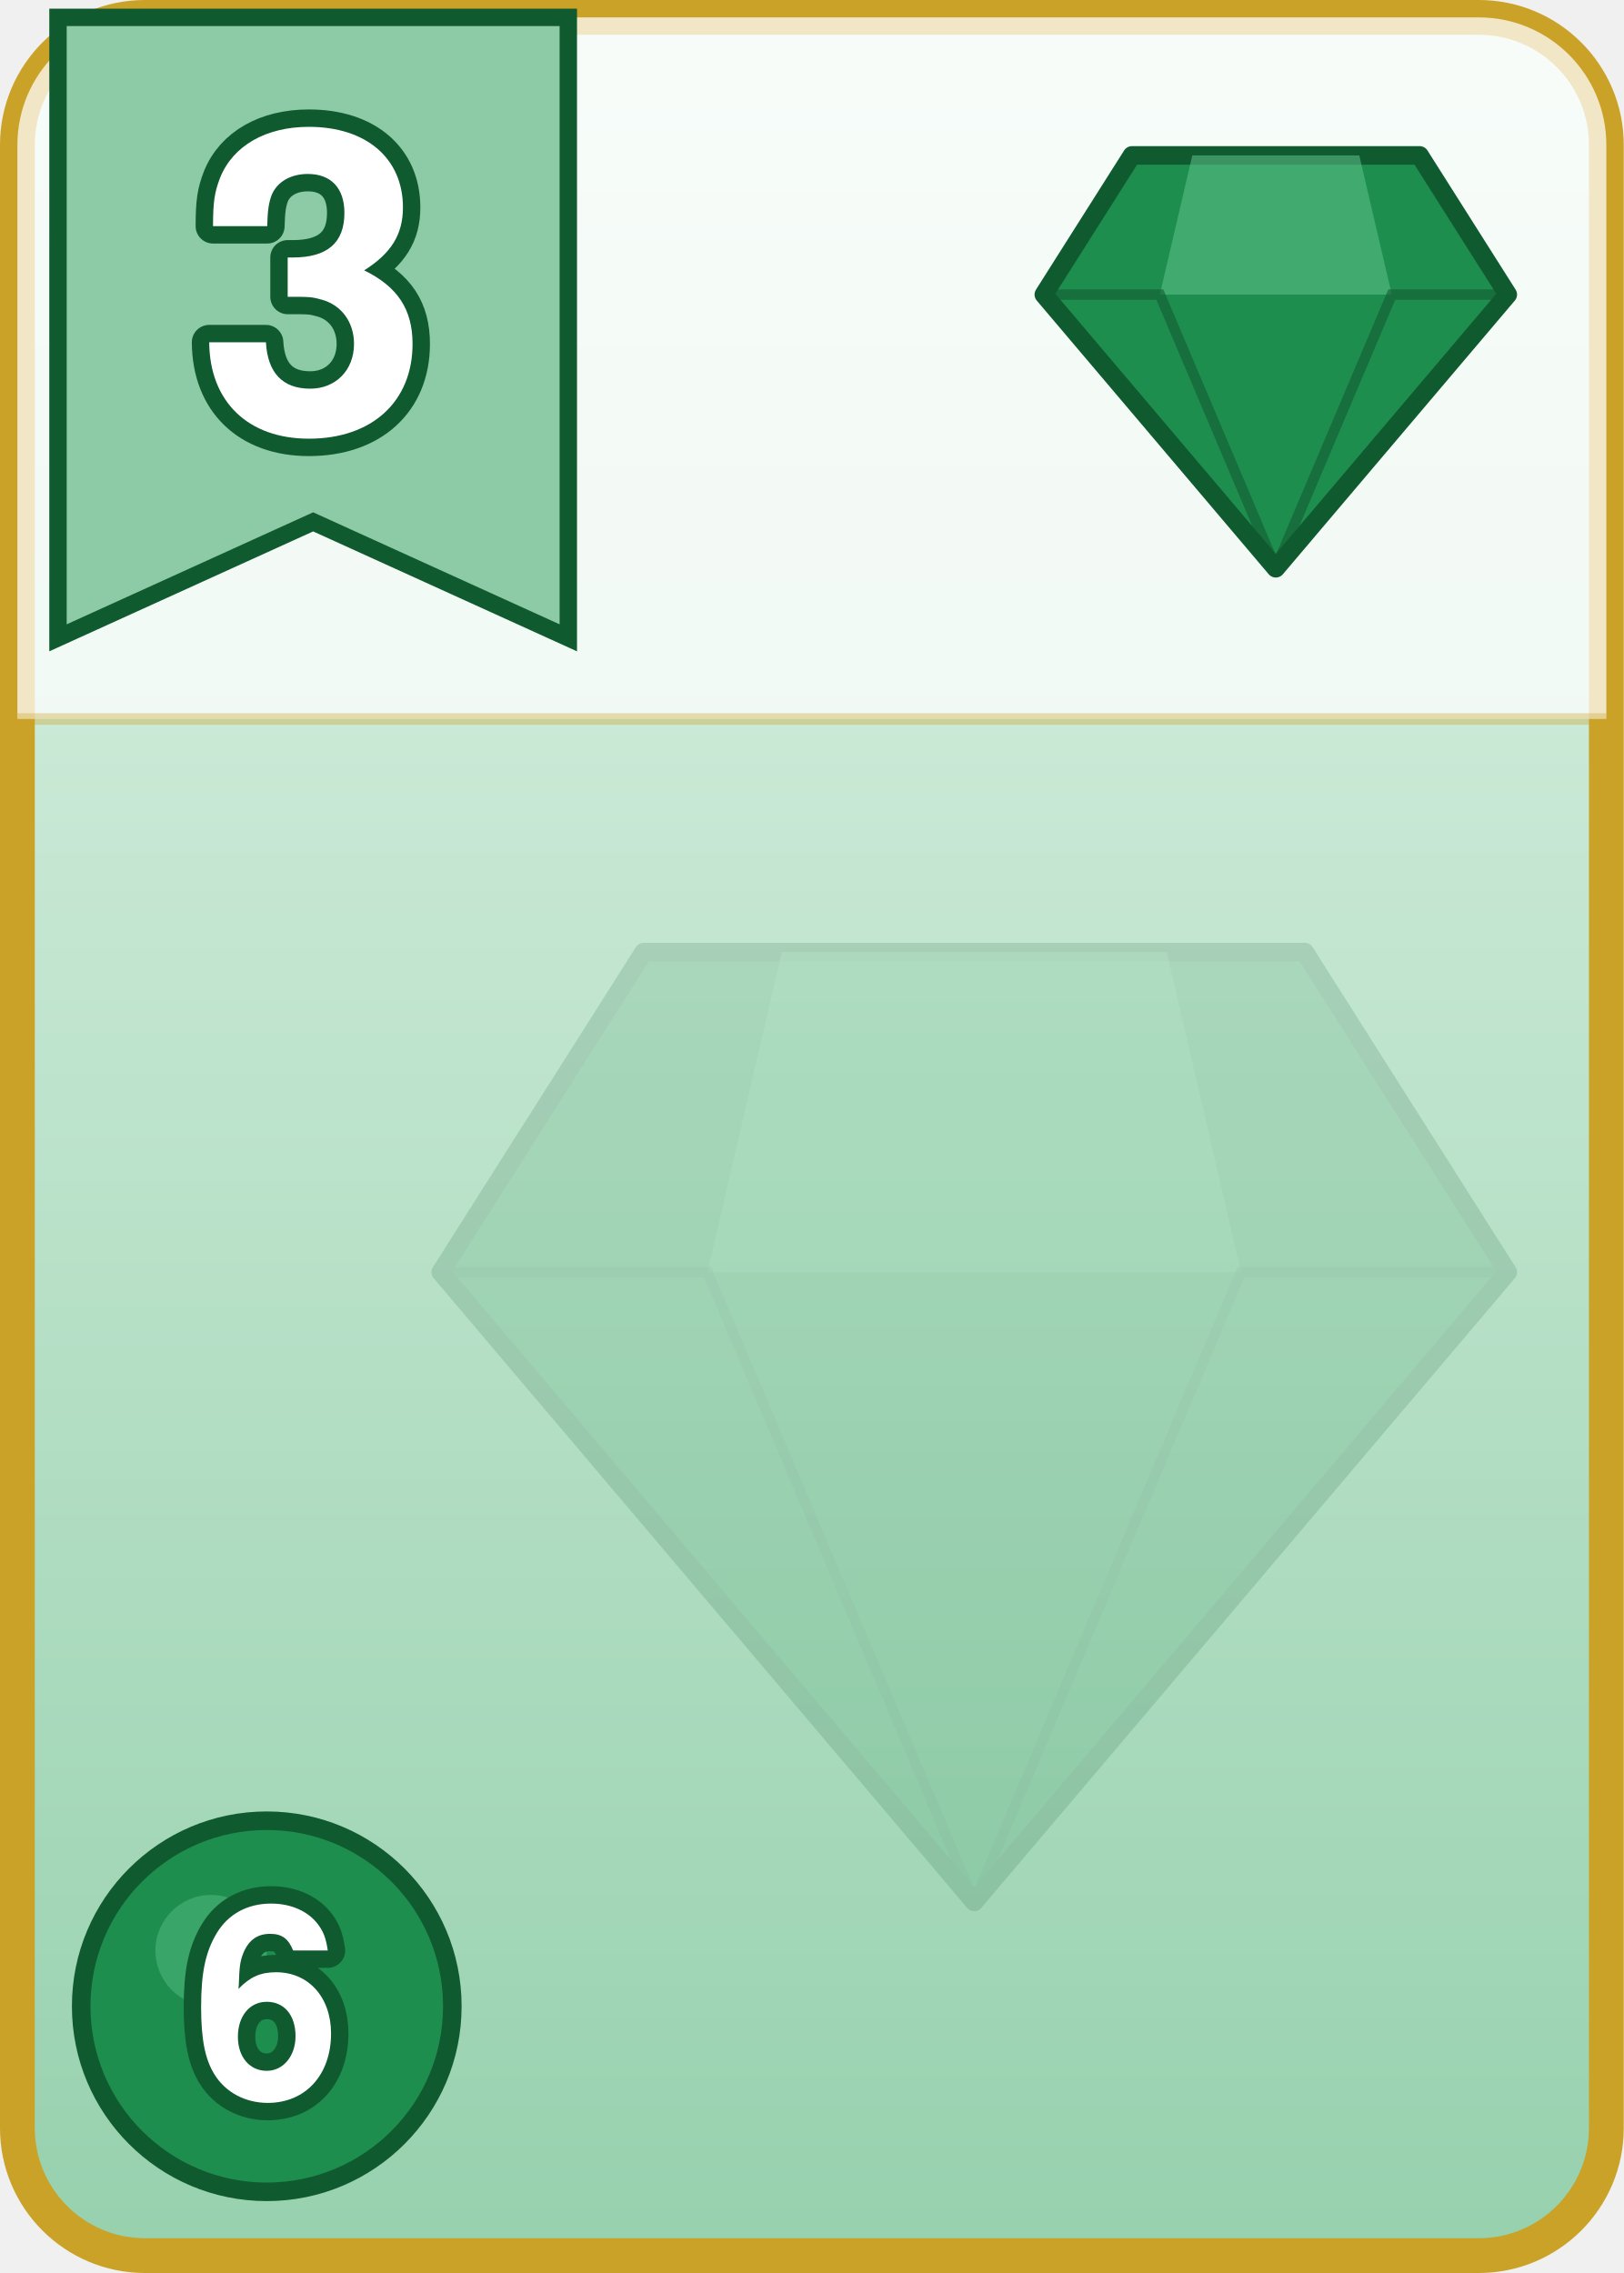
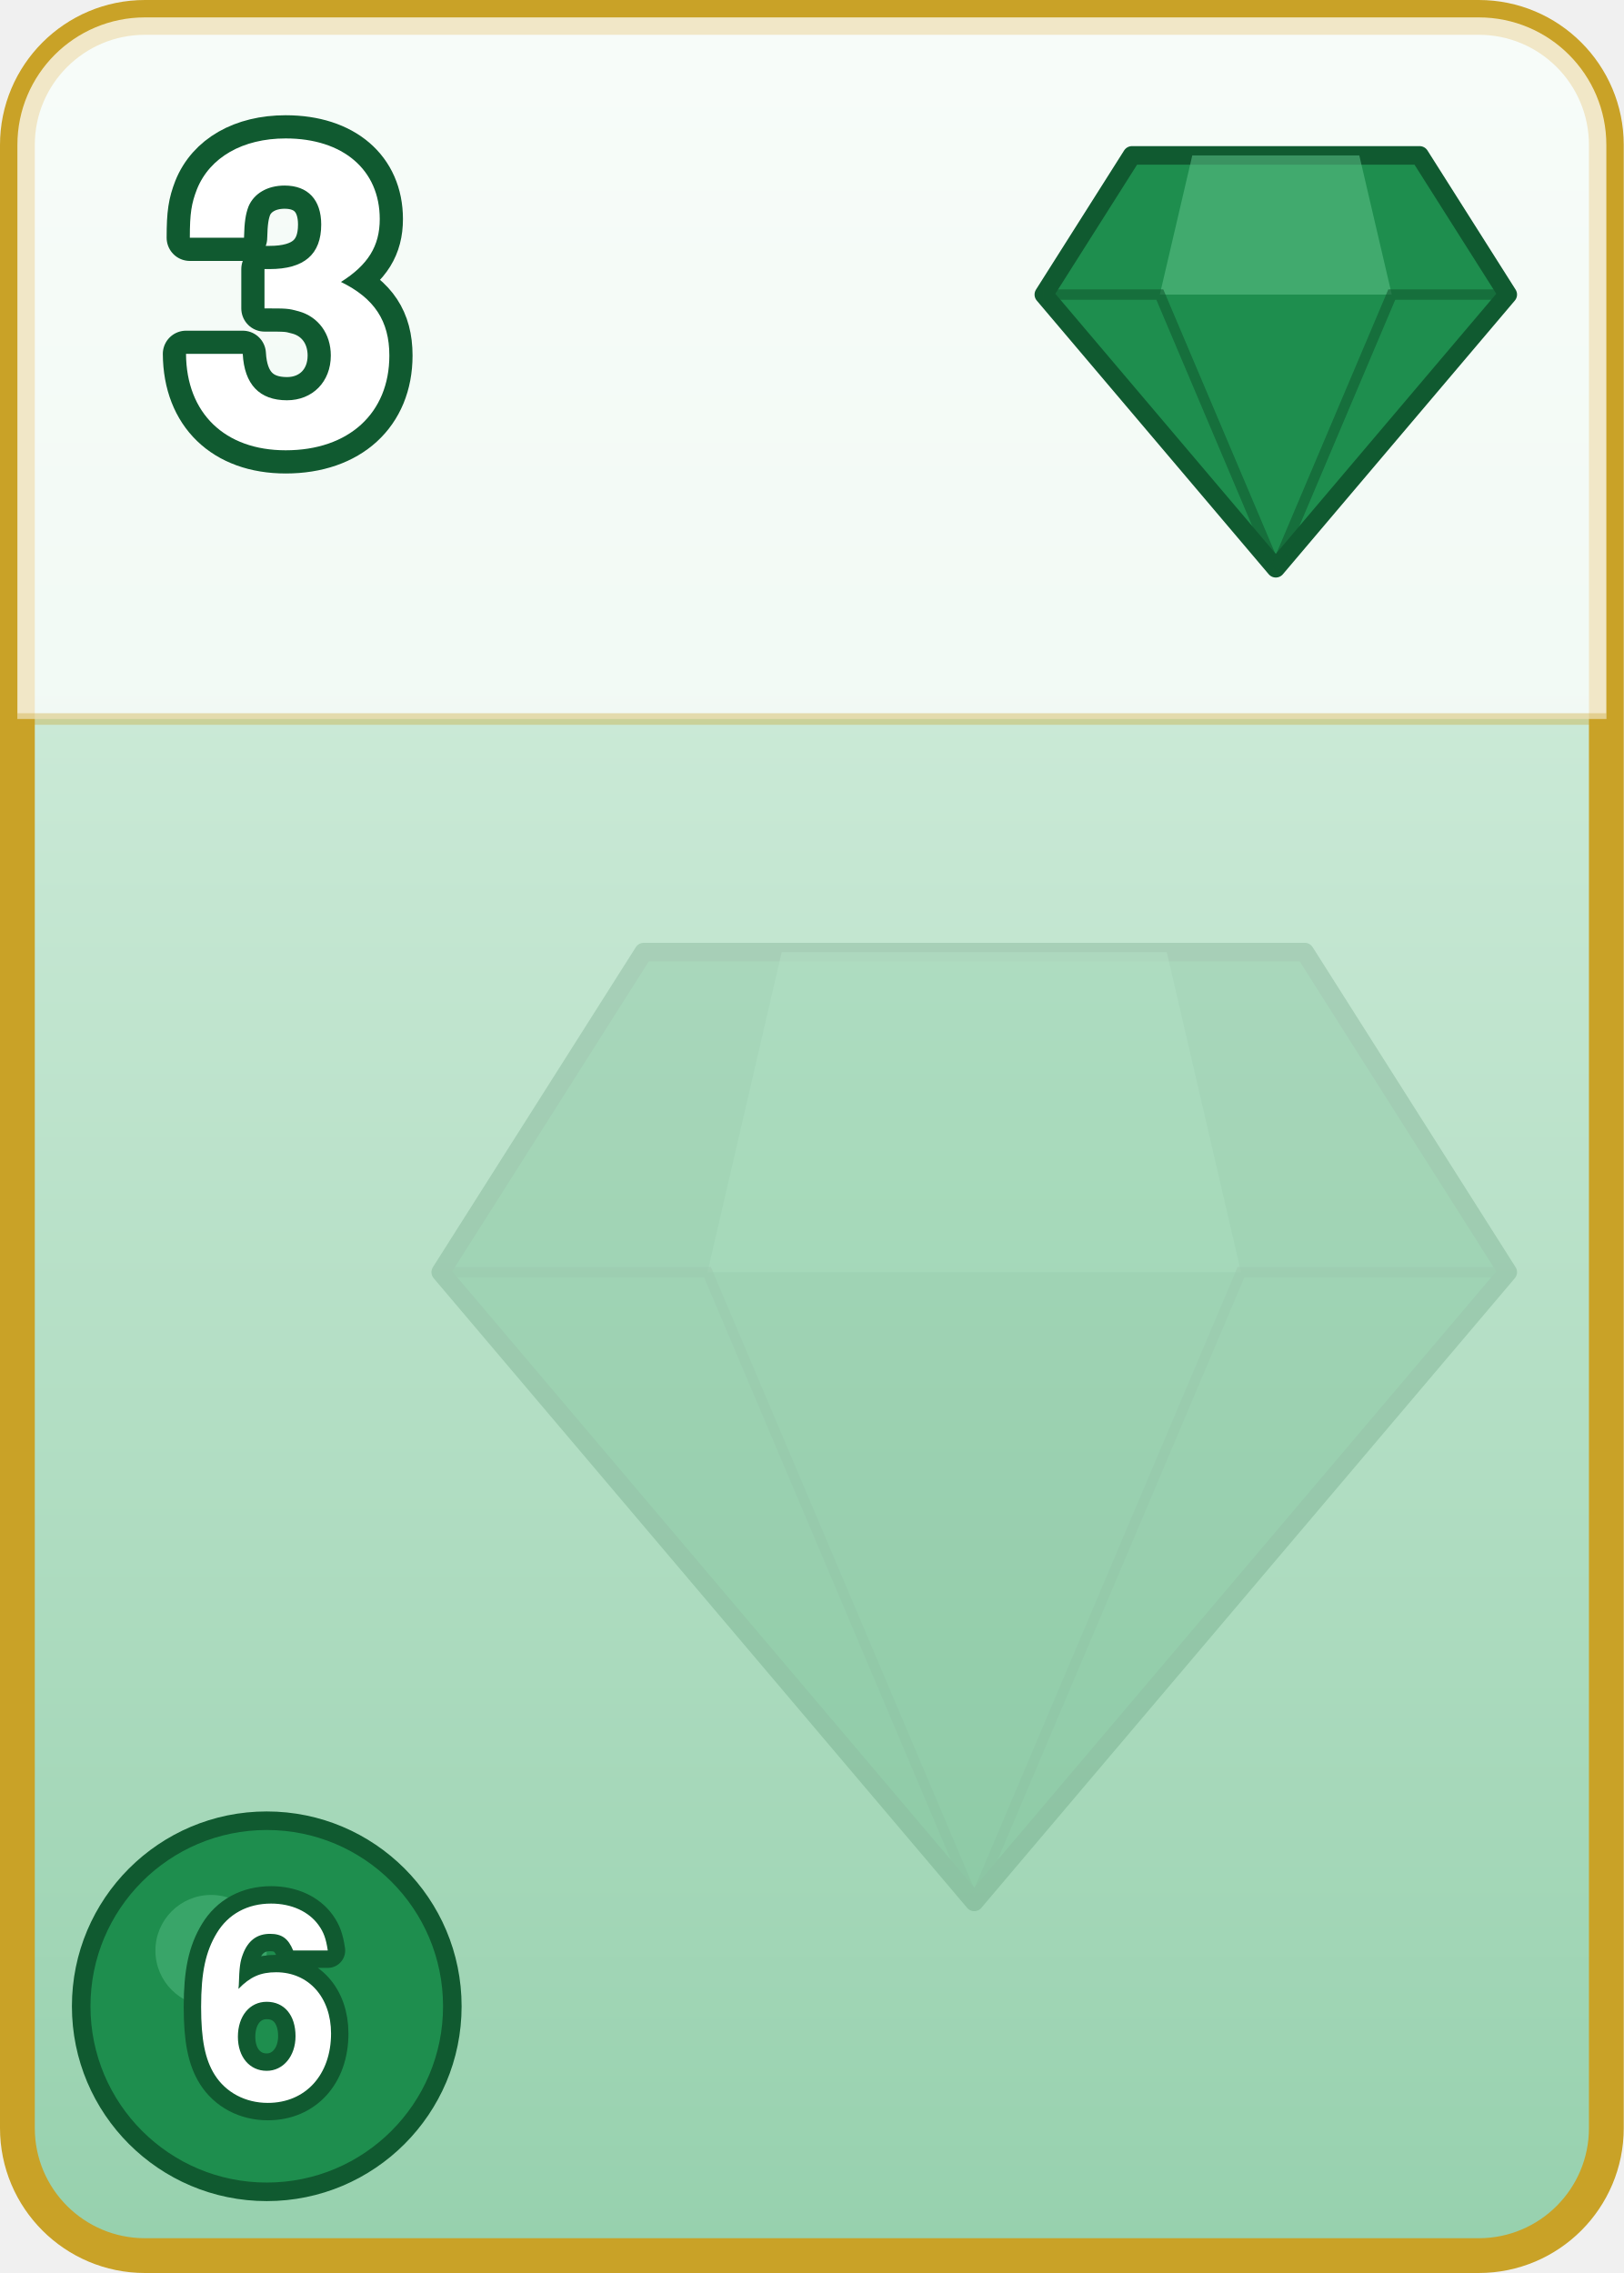
<svg xmlns="http://www.w3.org/2000/svg" width="140" height="196" viewBox="0 0 140 196" role="img" aria-label="レベル2 3点 ボーナス緑 コスト緑6">
  <defs>
    <linearGradient id="bgc69" x1="0" y1="0" x2="0" y2="1">
      <stop offset="0" stop-color="#E1F4E8" />
      <stop offset="1" stop-color="#97D1AE" />
    </linearGradient>
  </defs>
  <rect x="1.5" y="1.5" width="137" height="193" rx="11" fill="url(#bgc69)" stroke="#C9A227" stroke-width="3" />
  <g opacity="0.16">
    <polygon points="55.5,82.1 112.5,82.1 130.0,109.7 84.0,164.0 38.0,109.7" fill="#1E8E4E" stroke="#105A30" stroke-width="1.6" stroke-linejoin="round" />
    <polygon points="67.4,82.1 100.6,82.1 107.0,109.7 61.0,109.7" fill="#5CC189" opacity="0.55" />
    <polyline points="38.0,109.7 61.0,109.7 84.0,164.0" fill="none" stroke="#105A30" stroke-width="0.9" opacity="0.6" />
    <polyline points="130.0,109.7 107.0,109.7 84.0,164.0" fill="none" stroke="#105A30" stroke-width="0.9" opacity="0.6" />
  </g>
  <path d="M1.5,62 V12.5 A11,11 0 0 1 12.5,1.5 H127.5 A11,11 0 0 1 138.5,12.5 V62 Z" fill="#FFFFFF" opacity="0.74" />
  <line x1="1.5" y1="62" x2="138.5" y2="62" stroke="#C9A227" stroke-width="1" opacity="0.35" />
  <polygon points="97.6,13.4 122.4,13.4 130.0,25.4 110.0,49.0 90.0,25.4" fill="#1E8E4E" stroke="#105A30" stroke-width="1.6" stroke-linejoin="round" />
  <polygon points="102.8,13.4 117.2,13.4 120.0,25.4 100.0,25.4" fill="#5CC189" opacity="0.55" />
  <polyline points="90.0,25.4 100.0,25.4 110.0,49.0" fill="none" stroke="#105A30" stroke-width="0.9" opacity="0.6" />
  <polyline points="130.0,25.4 120.0,25.4 110.0,49.0" fill="none" stroke="#105A30" stroke-width="0.9" opacity="0.6" />
-   <path d="M5,1.5 H49 V55 L27,45 L5,55 Z" fill="#8CCBA5" stroke="#105A30" stroke-width="1.5" />
-   <text x="27" y="37" text-anchor="middle" font-size="36" font-weight="800" fill="#FFFFFF" stroke="#105A30" stroke-width="3" paint-order="stroke" stroke-linejoin="round" font-family="'Helvetica Neue', Helvetica, Arial, sans-serif">3</text>
+   <text x="25" y="38" text-anchor="middle" font-size="36" font-weight="800" fill="#FFFFFF" stroke="#105A30" stroke-width="4" paint-order="stroke" stroke-linejoin="round" font-family="'Helvetica Neue', Helvetica, Arial, sans-serif">3</text>
  <circle cx="23" cy="173" r="16" fill="#1E8E4E" stroke="#105A30" stroke-width="1.6" />
  <circle cx="18.2" cy="168.2" r="4.8" fill="#5CC189" opacity="0.45" />
  <text x="23" y="180.8" text-anchor="middle" font-size="23" font-weight="800" fill="#FFFFFF" stroke="#105A30" stroke-width="3" paint-order="stroke" stroke-linejoin="round" font-family="'Helvetica Neue', Helvetica, Arial, sans-serif">6</text>
</svg>
